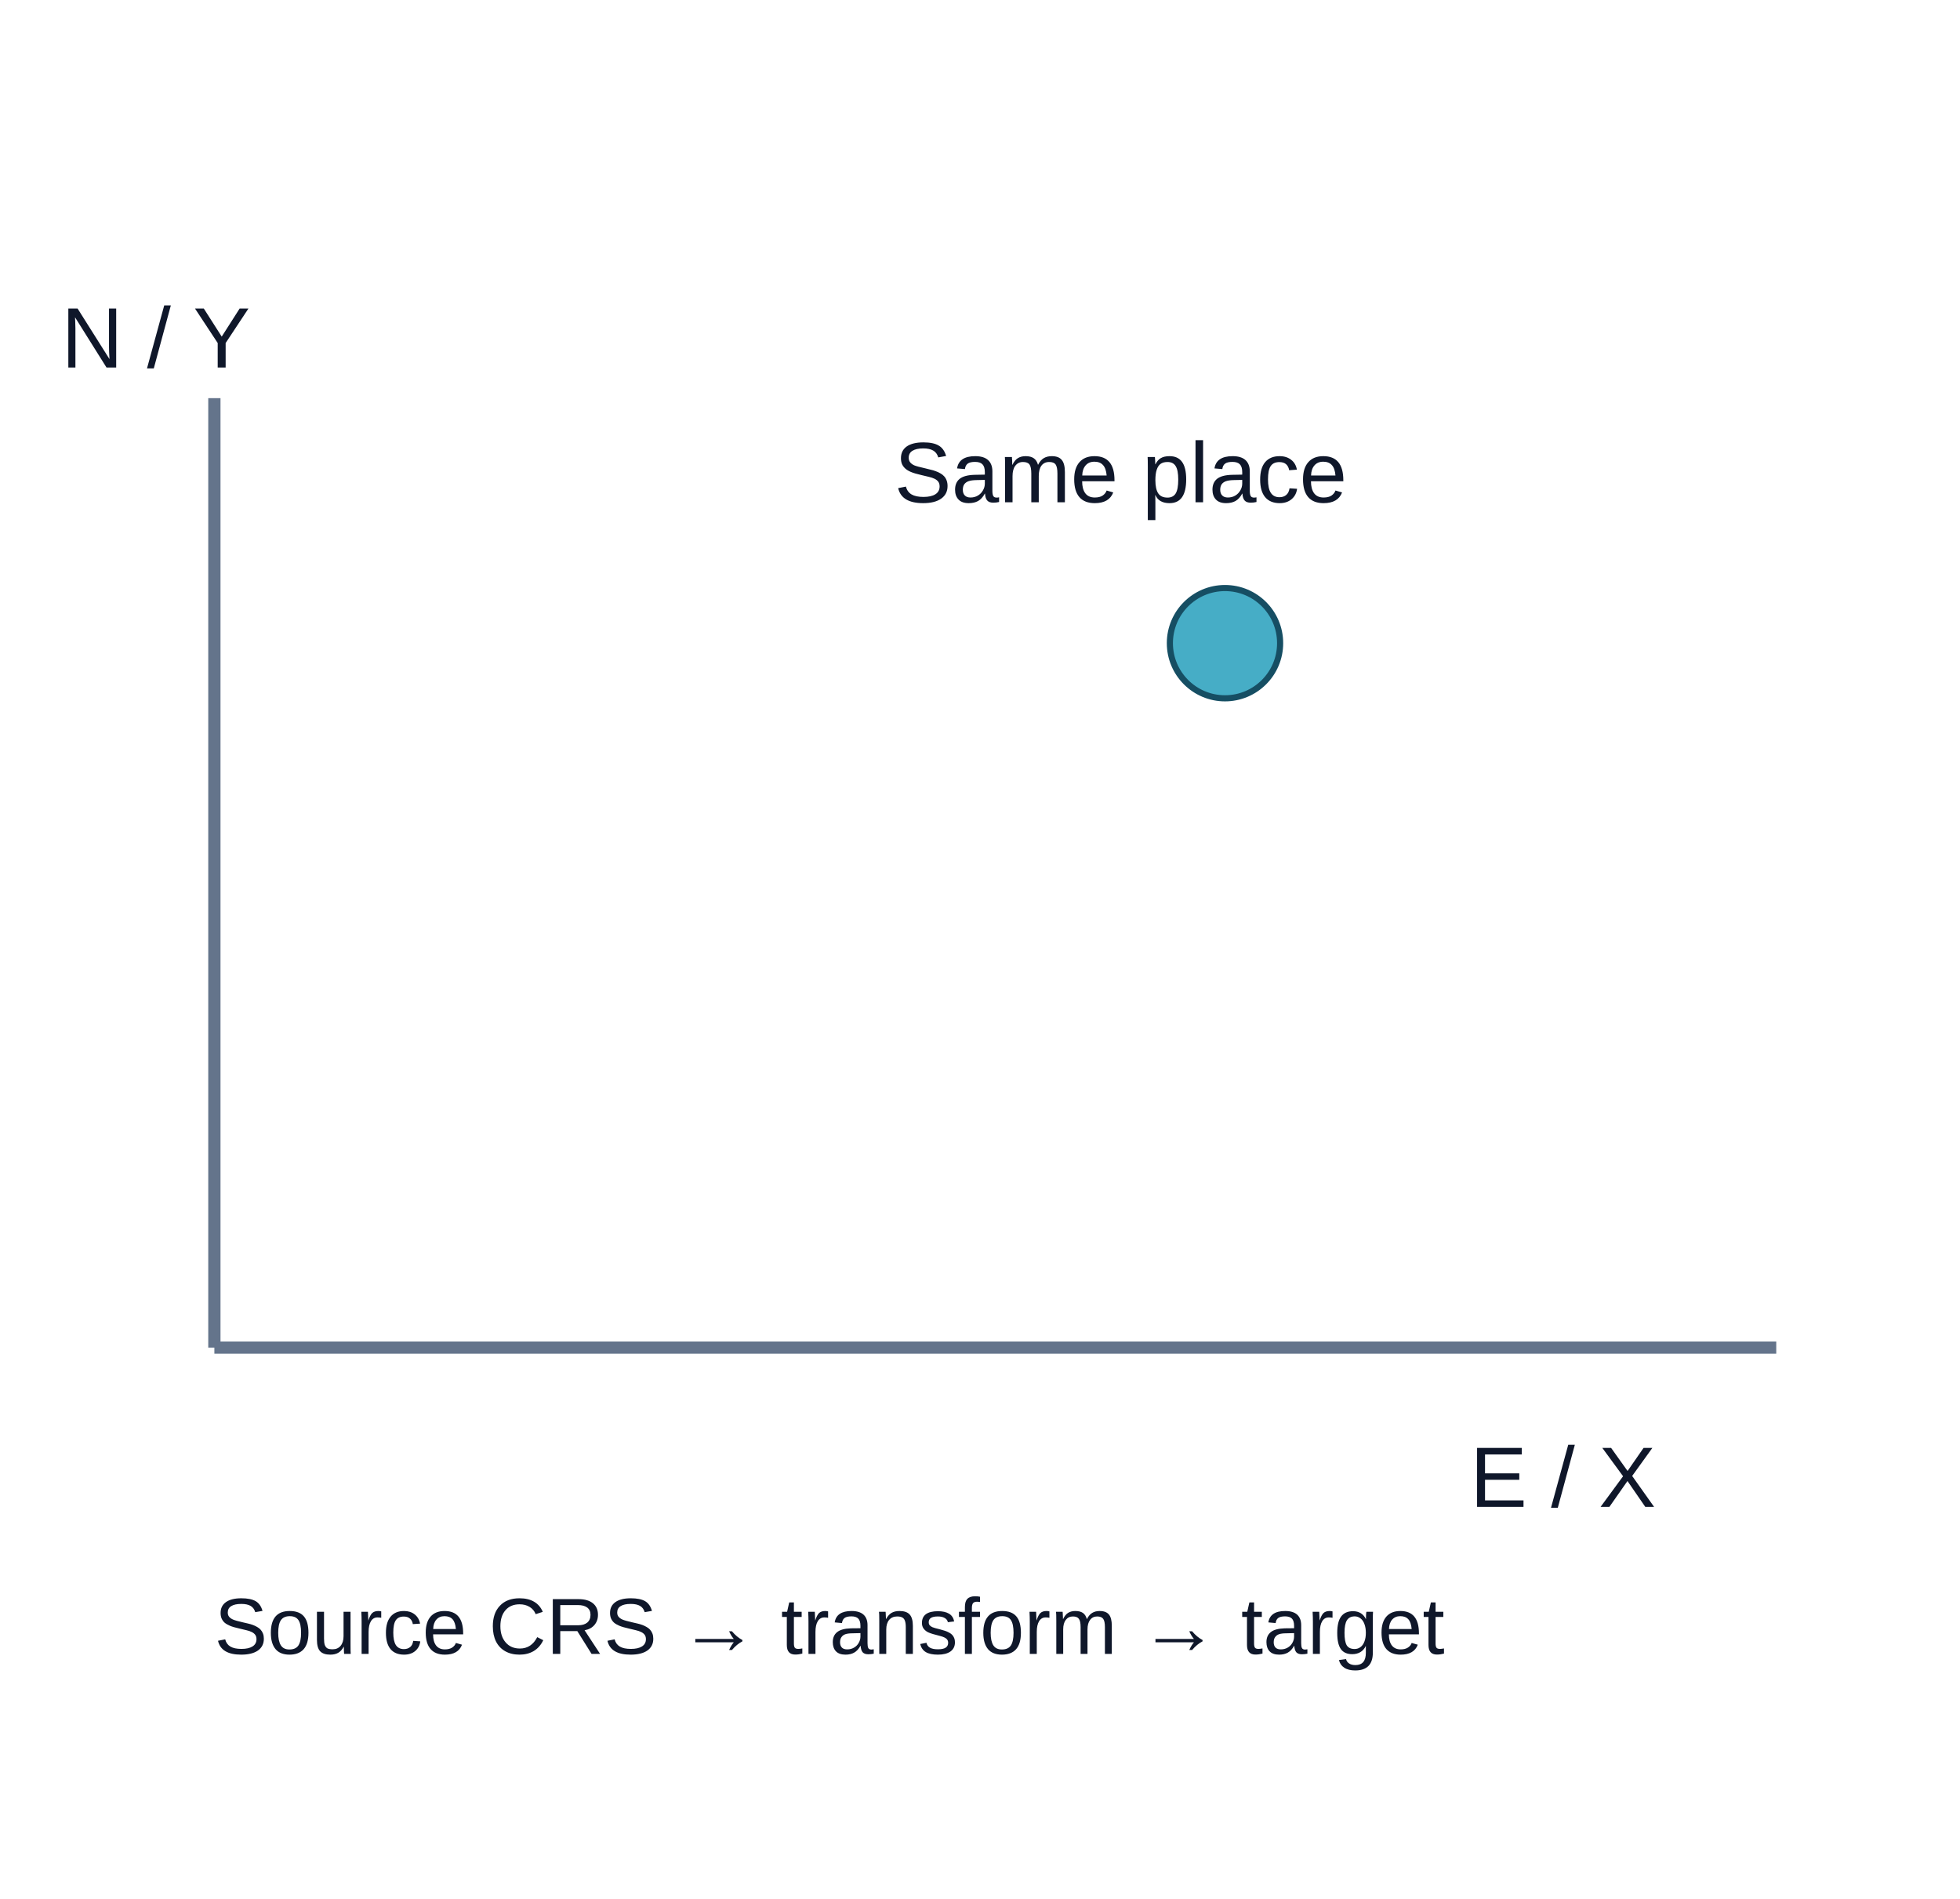
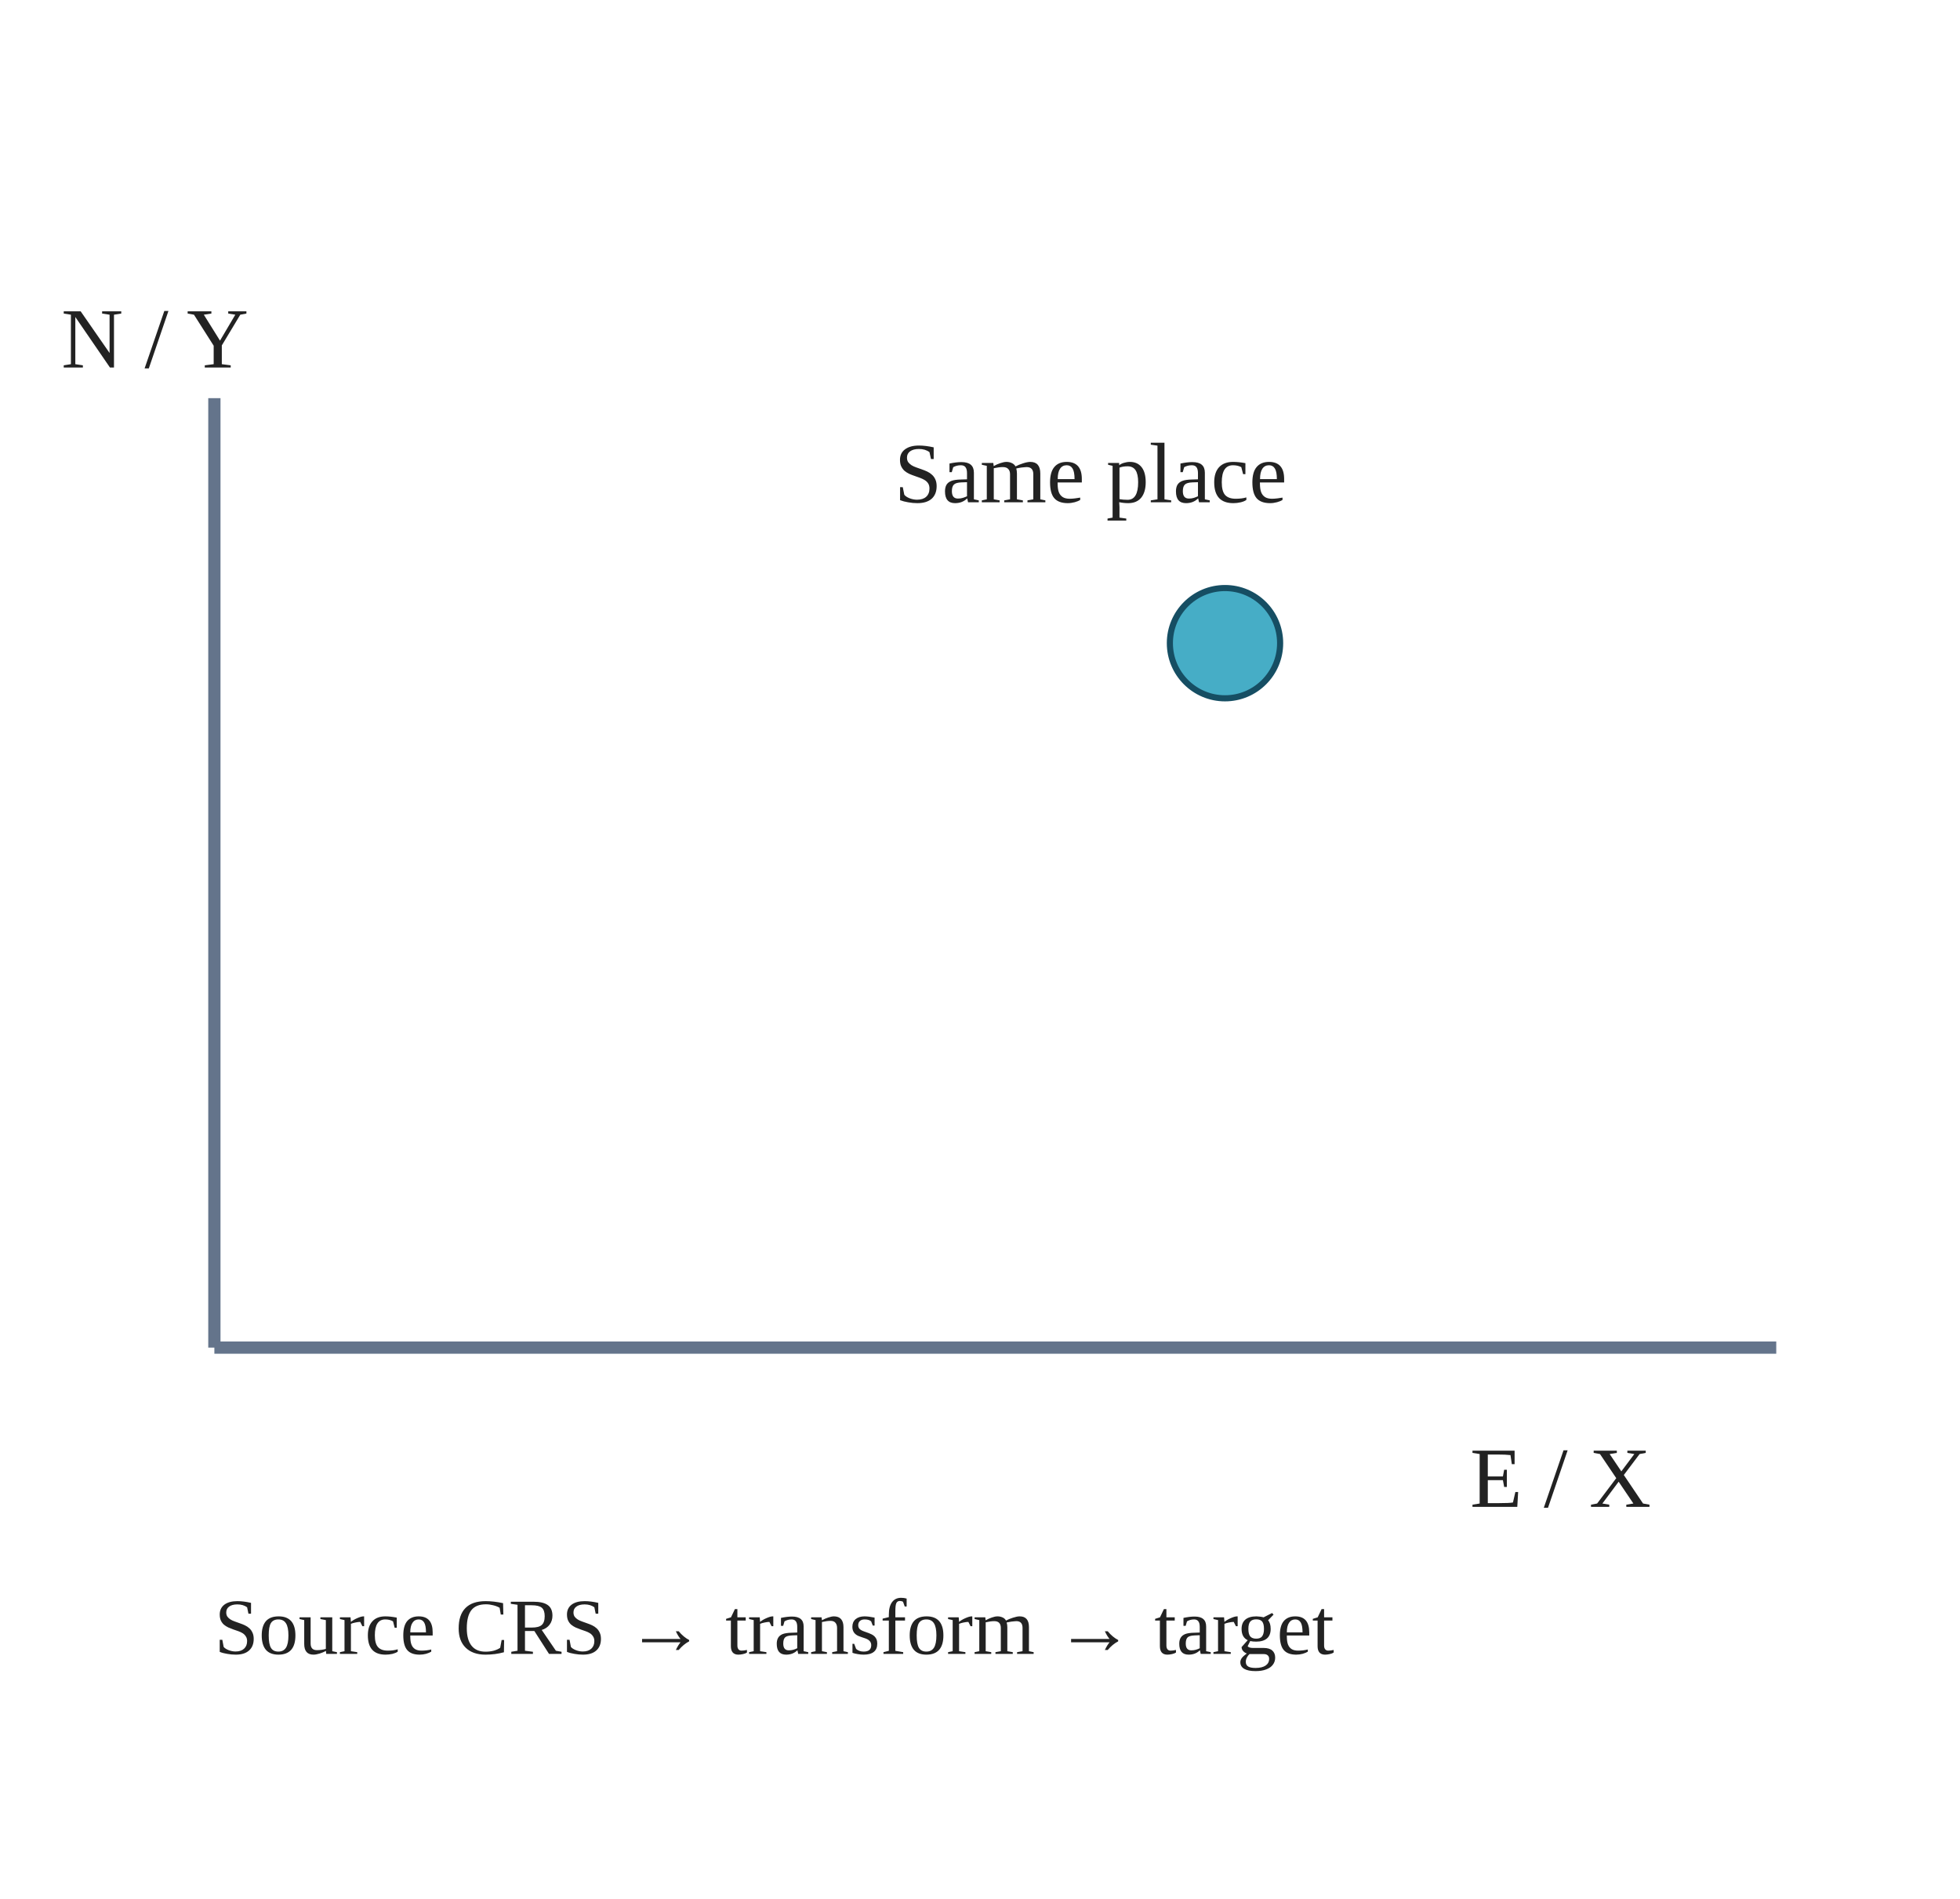
- <svg xmlns="http://www.w3.org/2000/svg" viewBox="0 0 320 310" role="img" aria-label="Lesson 2: improved design">
-   <style>text{font-family:Arial,sans-serif;fill:#0f172a}svg{background:#f8fafc}</style>
+ <svg xmlns="http://www.w3.org/2000/svg" viewBox="0 0 320 310" class="rich-figure" role="img" aria-label="Lesson 2: improved design">
+   <style>.rich-figure text{font-family:var(--km-stack,'Battambang',sans-serif);fill:var(--md-default-fg-color,#222)}</style>
  <line x1="35" y1="220" x2="290" y2="220" stroke="#64748b" stroke-width="2" />
  <line x1="35" y1="220" x2="35" y2="65" stroke="#64748b" stroke-width="2" />
  <text x="240" y="246" font-size="14">E / X</text>
  <text x="10" y="60" font-size="14">N / Y</text>
  <circle cx="200" cy="105" r="9" fill="#0891b2" fill-opacity=".75" stroke="#164e63" />
  <text x="146" y="82" font-size="14">Same place</text>
  <text x="35" y="270" font-size="13">Source CRS → transform → target</text>
</svg>
